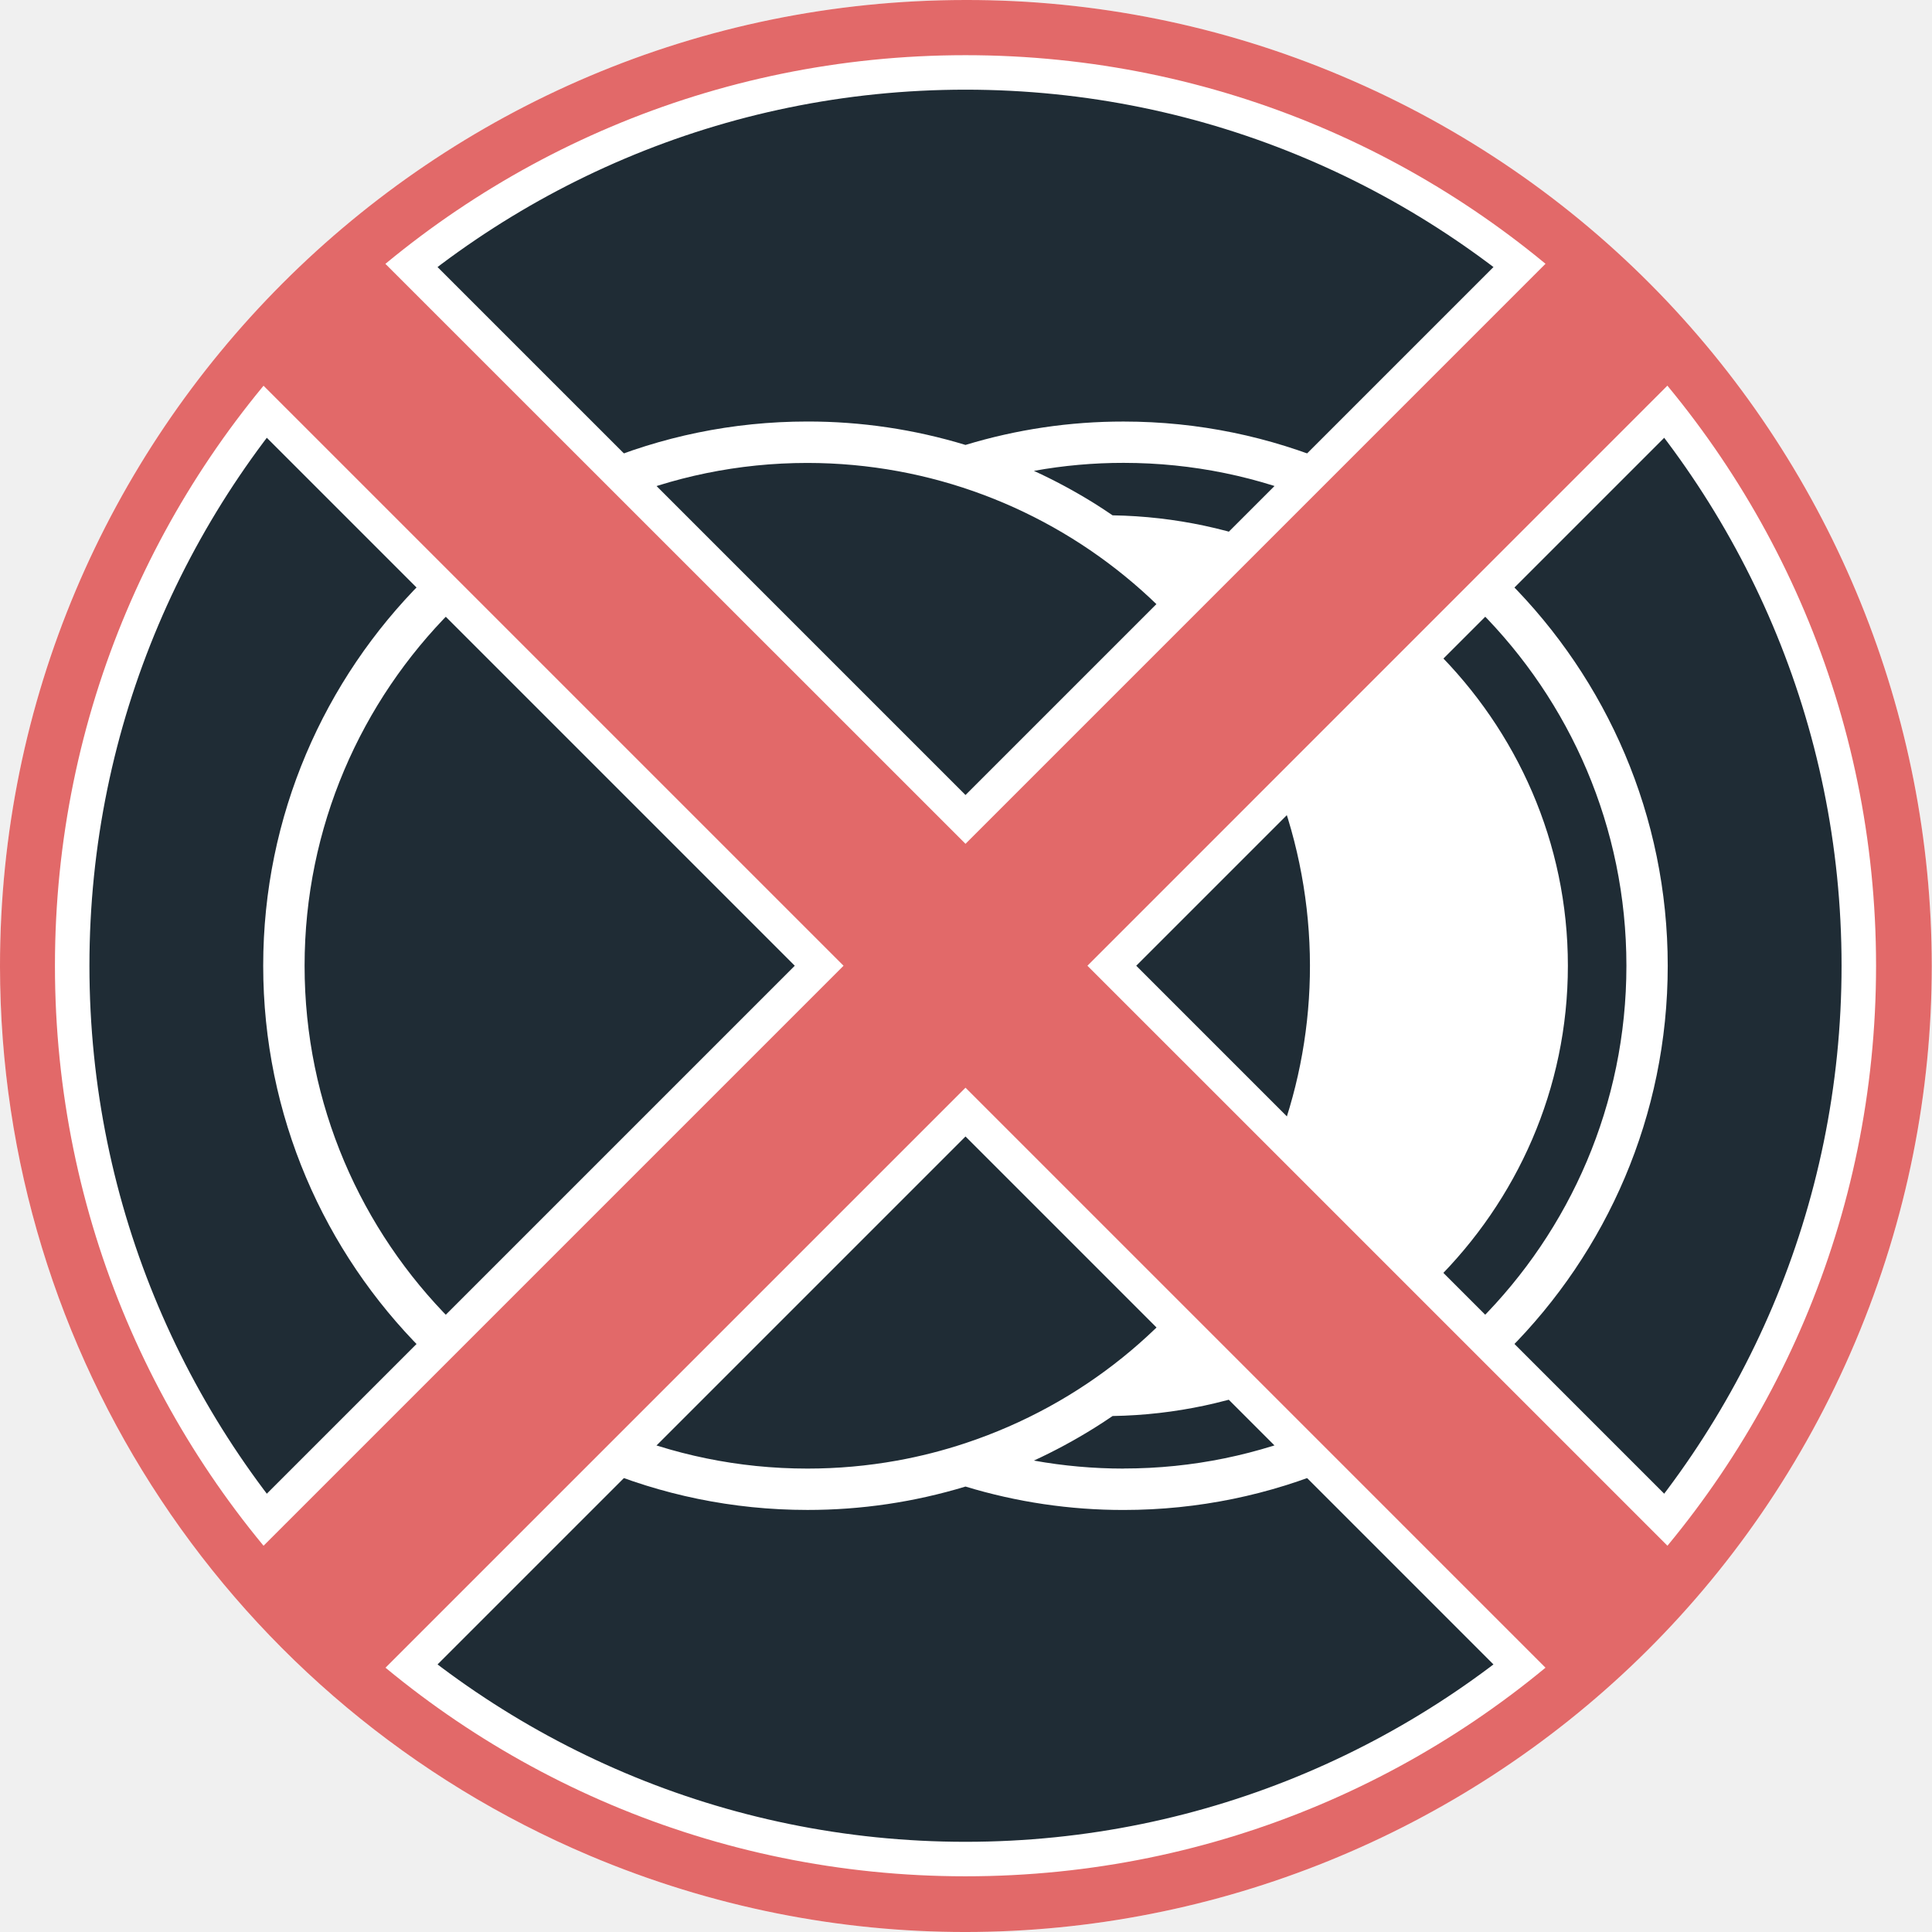
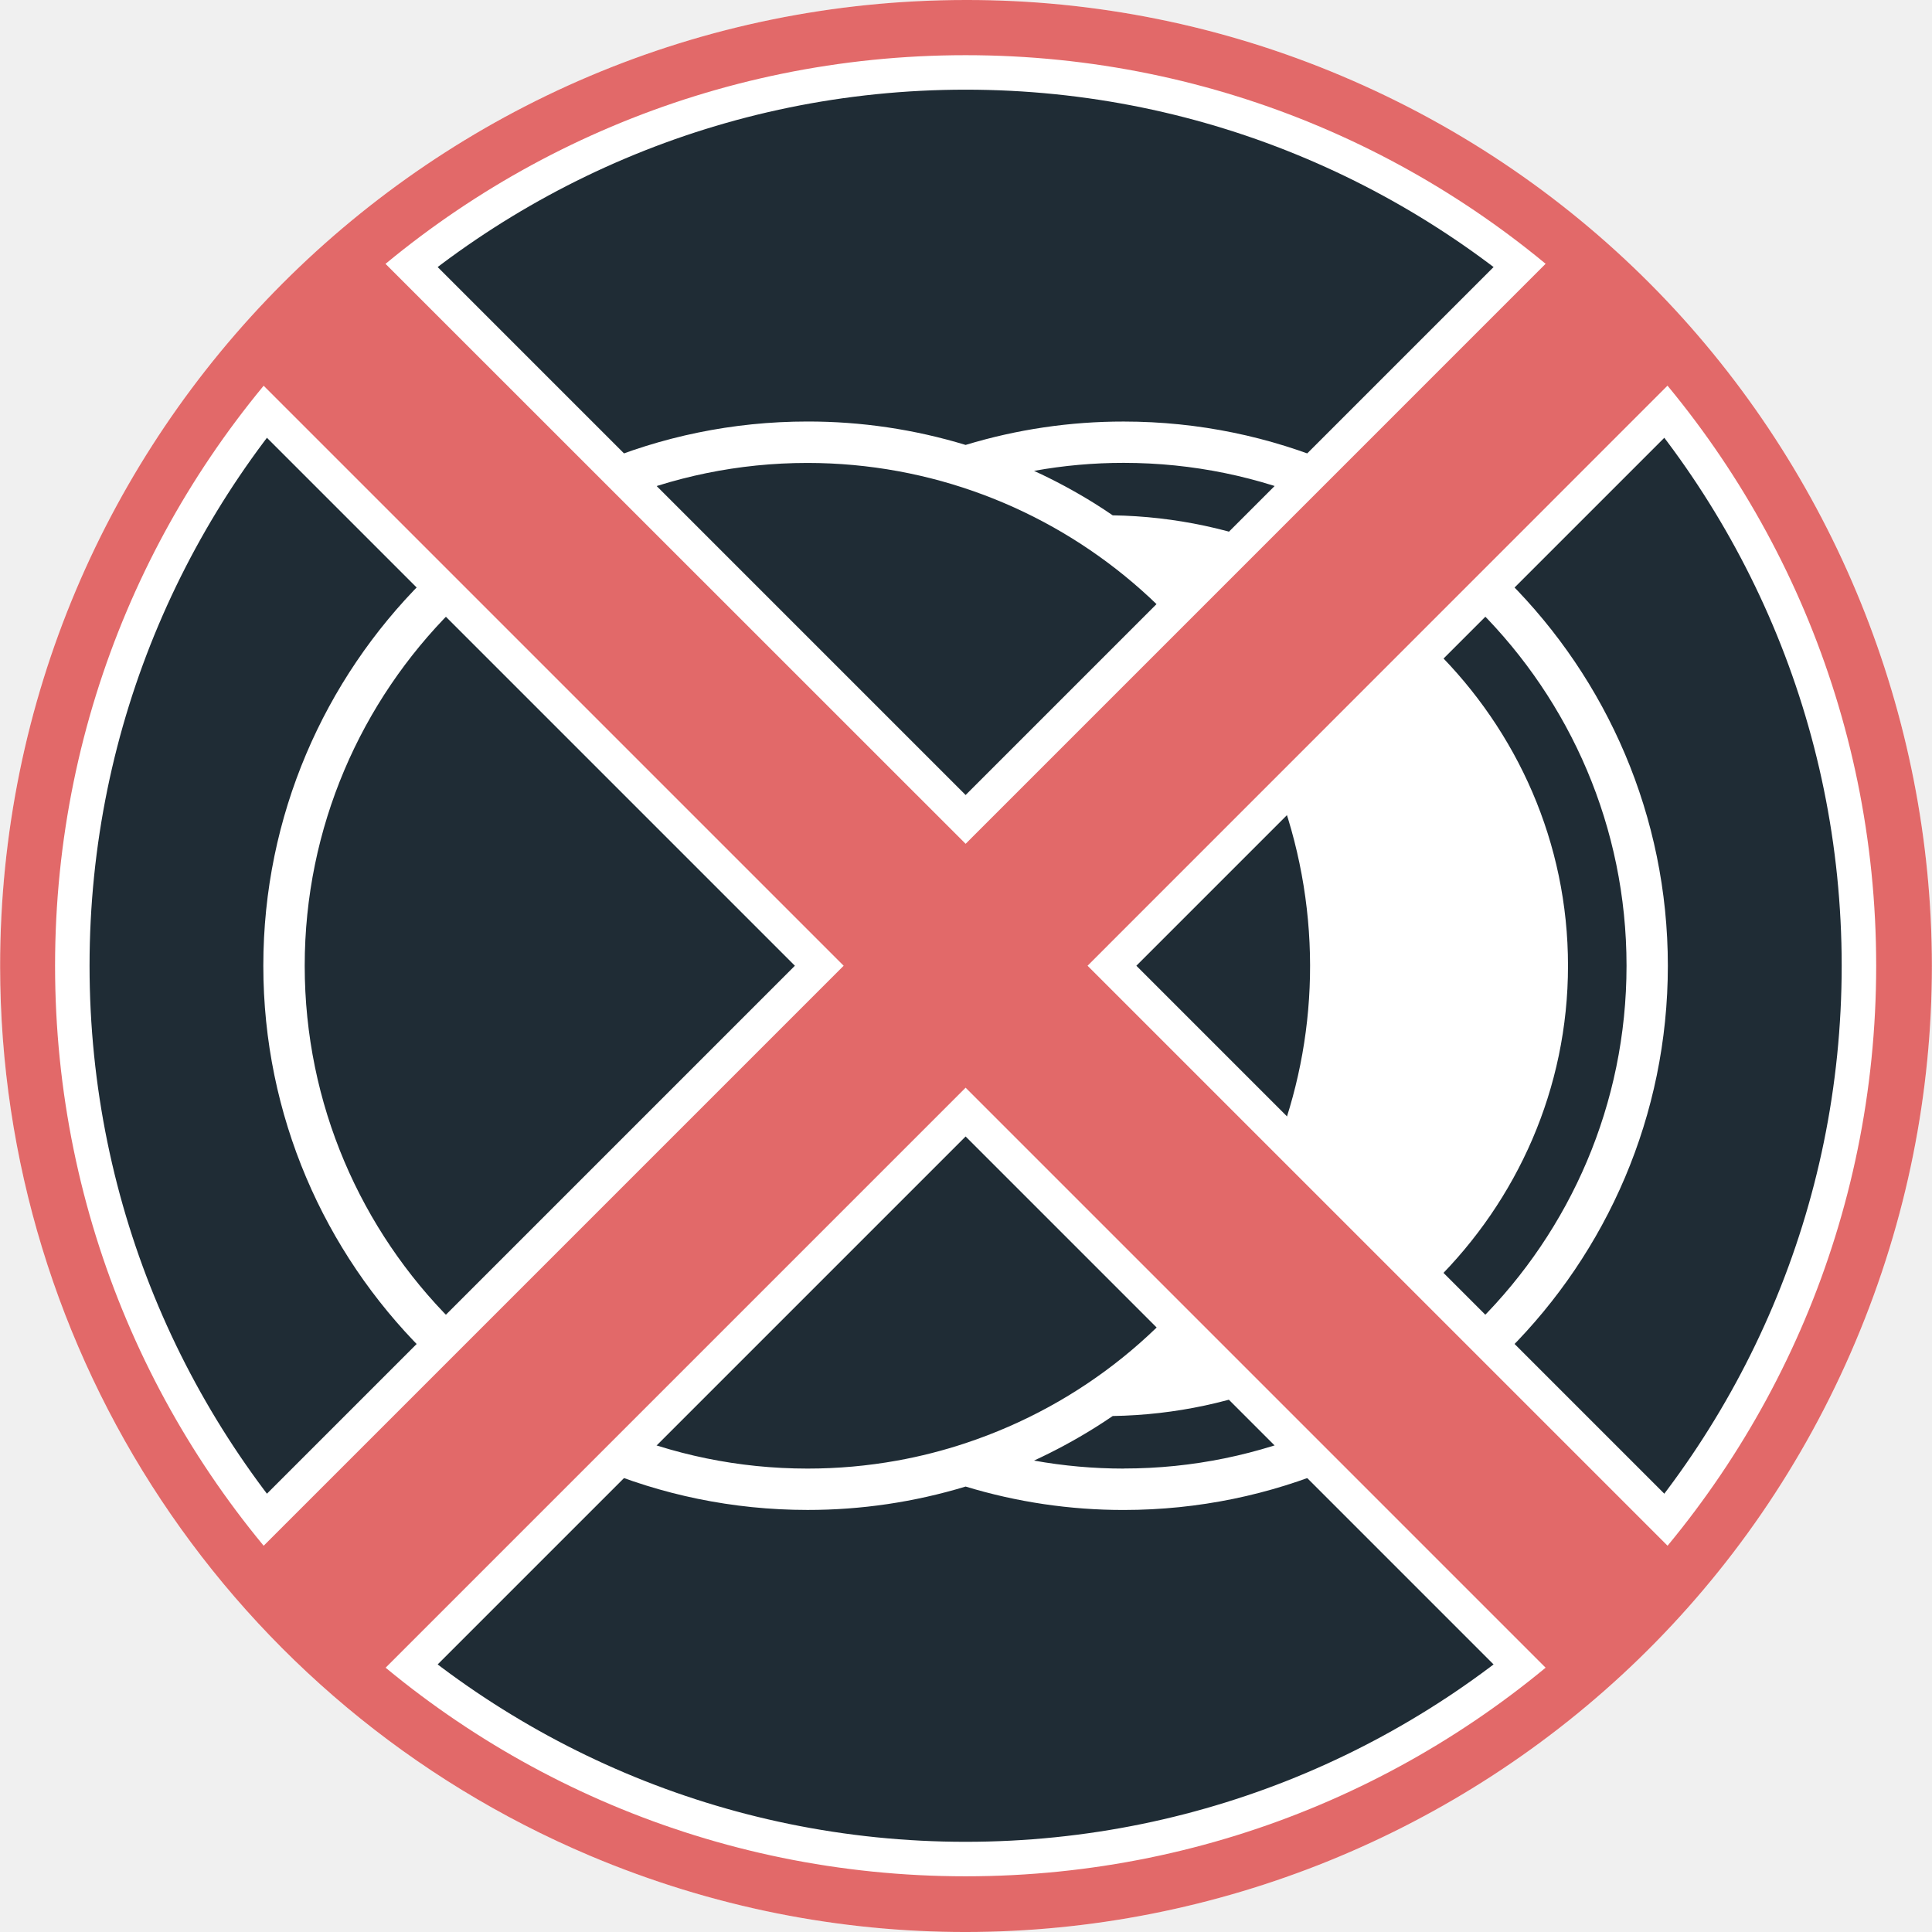
- <svg xmlns="http://www.w3.org/2000/svg" viewBox="0 0 560.08 560.15">
+ <svg xmlns="http://www.w3.org/2000/svg" viewBox="-0.035 0 560.15 560.15">
  <path d="M279.93 552c-150.22 0-272-121.78-272-272A272 272 0 0 1 87.6 87.67C193.22-19.15 365.44-20.12 472.26 85.51s107.79 277.84 2.16 384.66l-2.16 2.16A270.19 270.19 0 0 1 279.93 552" fill="#1f2c35" />
  <path d="M279.93 16c145.8 0 264 118.2 264 264s-118.2 264-264 264-264-118.2-264-264 118.2-264 264-264m0-16C125.25.08-.07 125.53 0 280.21A280.07 280.07 0 0 0 170.93 538c142.49 60.2 306.8-6.51 367-149s-6.51-306.8-149-367a278.39 278.39 0 0 0-109-22" fill="#fff" />
  <path d="M325.76 122.22a157.1 157.1 0 0 0-45.83 6.78 156.77 156.77 0 0 0-45.83-6.79c-87 0-157.79 70.78-157.79 157.79s70.78 157.78 157.79 157.78a157.1 157.1 0 0 0 45.83-6.78 157 157 0 0 0 45.82 6.79c87 0 157.78-70.78 157.78-157.78s-70.77-157.79-157.77-157.79m-45.83 296.19a144.09 144.09 0 0 1-19.83 5.06 146.23 146.23 0 0 1-26 2.32c-80.39 0-145.79-65.4-145.79-145.78s65.4-145.79 145.79-145.79a145.81 145.81 0 0 1 45.83 284.19m45.83 7.38a147.17 147.17 0 0 1-26-2.32A159.27 159.27 0 0 0 317.3 414c1.79-1.11 3.54-2.27 5.28-3.45 73.09-1.2 132-59.19 132-130.56s-58.88-129.38-132-130.58c-1.74-1.18-3.49-2.34-5.28-3.46a157.17 157.17 0 0 0-17.53-9.43 145.31 145.31 0 0 1 26-2.32c80.38 0 145.78 65.4 145.78 145.79s-65.4 145.78-145.78 145.78" fill="#fff" />
  <path d="M279.93 555.57C127.7 555.46 4.38 432 4.48 279.74A275.64 275.64 0 0 1 172.66 26.1c140.27-59.24 301.93 6.4 361.17 146.63s-6.4 301.93-146.63 361.17a273.74 273.74 0 0 1-107.27 21.67m0-529.57c-140.06 0-254 113.94-254 254s113.94 254 254 254 254-113.94 254-254-113.94-254-254-254" fill="#fff" />
  <path d="M450.4 489.74a7 7 0 0 1-5.14-2L279.93 322.43 114.6 487.75a7 7 0 0 1-5.14 2c-9.43 0-33.53-18.09-39-31.29-2.91-7-.17-11.23 1.72-13.12L237.5 280 72.18 114.67c-2.09-2.08-5-6.87-1.47-15.51C76.15 86 94.53 69.09 106.6 69.09a11 11 0 0 1 8 3.16l165.33 165.32L445.26 72.25a11 11 0 0 1 8-3.16c12.07 0 30.45 16.94 35.89 30.07 3.58 8.64.62 13.43-1.47 15.51L322.36 280l165.32 165.33c1.89 1.89 4.63 6.1 1.72 13.12-5.47 13.21-29.57 31.29-39 31.29z" fill="#e26969" />
  <path d="M453.26 74.09c13.09 0 39.49 28.45 30.89 37L315.28 280l168.87 168.86c9 9.05-24.85 35.88-33.75 35.88a2.21 2.21 0 0 1-1.61-.52L279.93 315.36 111.07 484.22a2.21 2.21 0 0 1-1.61.52c-8.91 0-42.8-26.83-33.75-35.88L244.57 280 75.71 111.14c-8.6-8.6 17.8-37 30.89-37a6.08 6.08 0 0 1 4.47 1.69l168.86 168.82L448.79 75.78a6.08 6.08 0 0 1 4.47-1.69M68.64 118.21L230.43 280 68.64 441.79c-2.23 2.23 47.27 51.73 49.5 49.5L279.93 329.5l161.79 161.79c2.23 2.23 51.73-47.27 49.5-49.5L329.43 280l161.79-161.79c2.39-2.39-46.48-52.52-49.5-49.5L279.93 230.5 118.14 68.71c-3-3-51.89 47.11-49.5 49.5" fill="#fff" />
  <path d="M279.93 16c145.8 0 264 118.2 264 264s-118.2 264-264 264-264-118.2-264-264 118.2-264 264-264m0-16C125.25.08-.07 125.53 0 280.21A280.07 280.07 0 0 0 170.93 538c142.49 60.2 306.8-6.51 367-149s-6.51-306.8-149-367a278.39 278.39 0 0 0-109-22" fill="#e26969" />
</svg>
